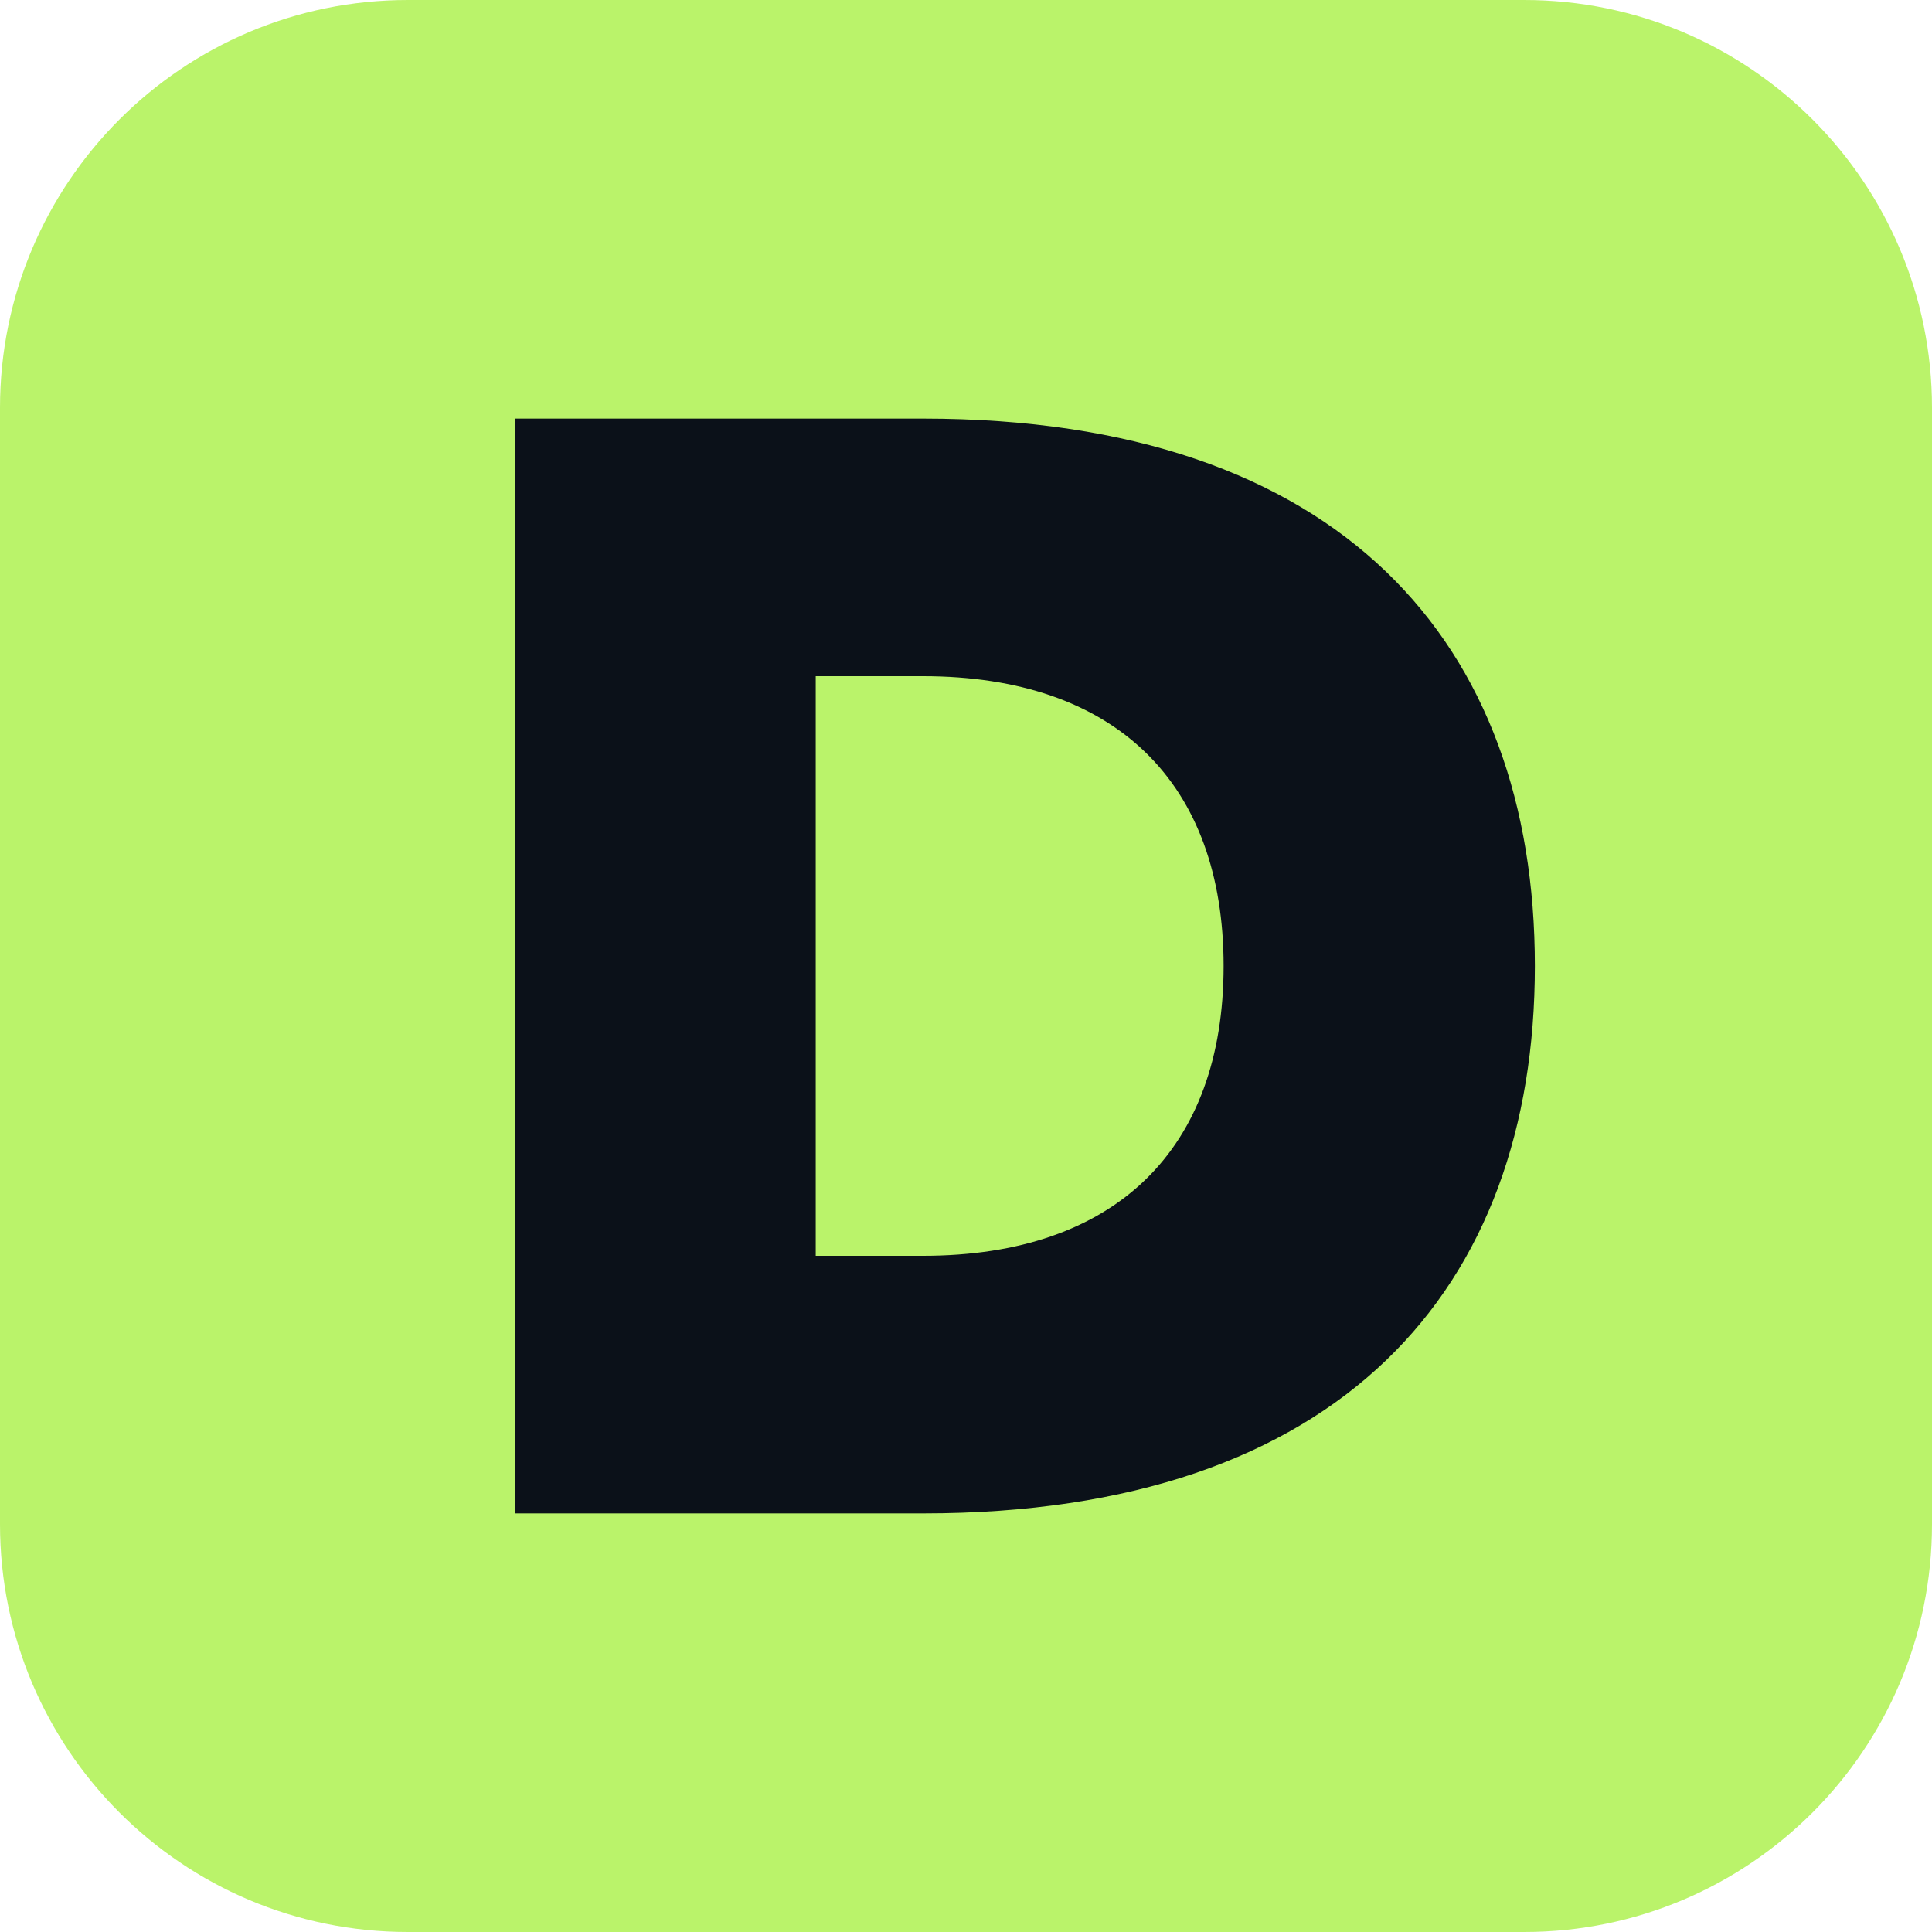
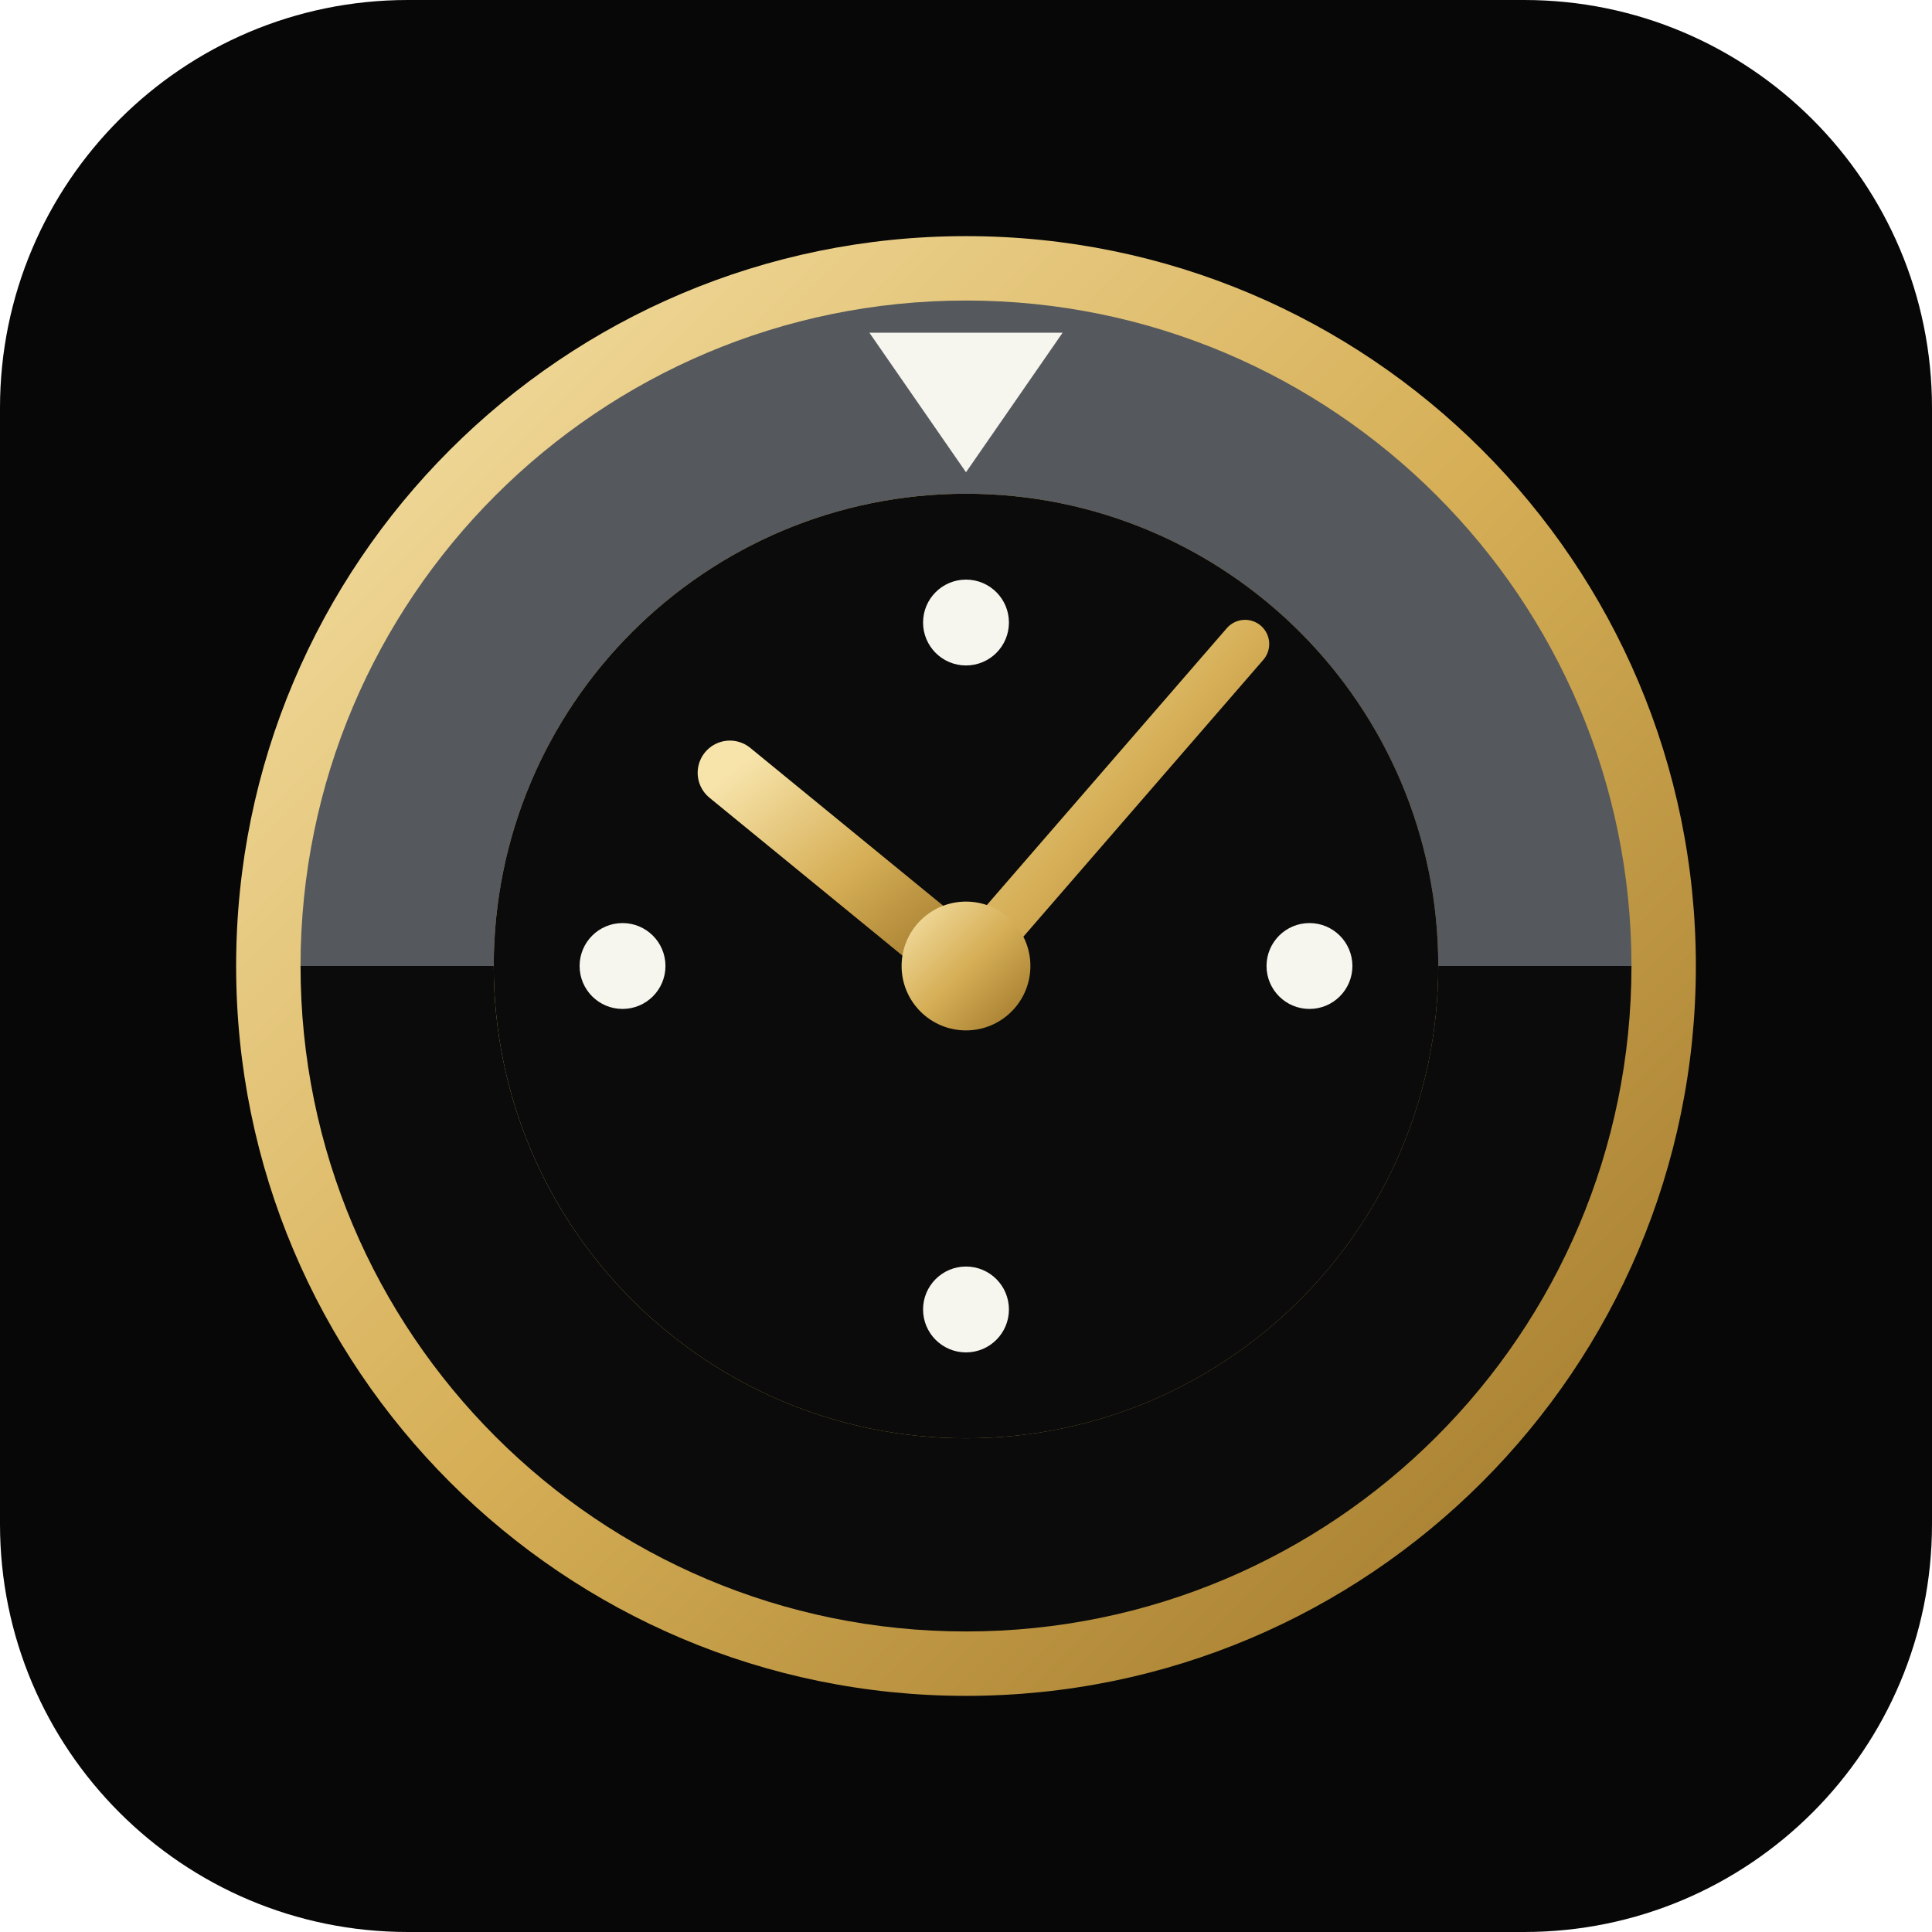
<svg xmlns="http://www.w3.org/2000/svg" viewBox="0 0 180 180">
-   <rect width="180" height="180" rx="38" fill="#baf36a" />
-   <path fill="#0b1119" d="M48 39h38c39 0 57 21 57 51s-18 51-57 51H48V39zm28 24v54h10c18 0 28-10 28-27S104 63 86 63H76z" />
+   <defs>
+     <linearGradient id="g" x1="0" y1="0" x2="1" y2="1">
+       <stop offset="0" stop-color="#f7e4ab" />
+       <stop offset=".5" stop-color="#d6af57" />
+       <stop offset="1" stop-color="#9c7428" />
+     </linearGradient>
+   </defs>
+   <rect width="180" height="180" rx="38" fill="#070707" />
+   <circle cx="90" cy="90" r="68" fill="url(#g)" />
+   <path d="M28 90a62 62 0 0 1 124 0h-18a44 44 0 0 0-88 0z" fill="#55585c" />
+   <path d="M152 90a62 62 0 0 1-124 0h18a44 44 0 0 0 88 0z" fill="#0b0b0b" />
+   <circle cx="90" cy="90" r="44" fill="#0b0b0b" />
+   <path d="M81 31h18l-9 13z" fill="#f6f5ee" />
+   <g fill="#f6f5ee">
+     <circle cx="90" cy="58" r="4" />
+     <circle cx="122" cy="90" r="4" />
+     <circle cx="90" cy="122" r="4" />
+     <circle cx="58" cy="90" r="4" />
+   </g>
+   <path d="M90 90L68 72" stroke="url(#g)" stroke-width="6" stroke-linecap="round" />
+   <path d="M90 90l26-30" stroke="url(#g)" stroke-width="4.5" stroke-linecap="round" />
+   <circle cx="90" cy="90" r="6" fill="url(#g)" />
</svg>
